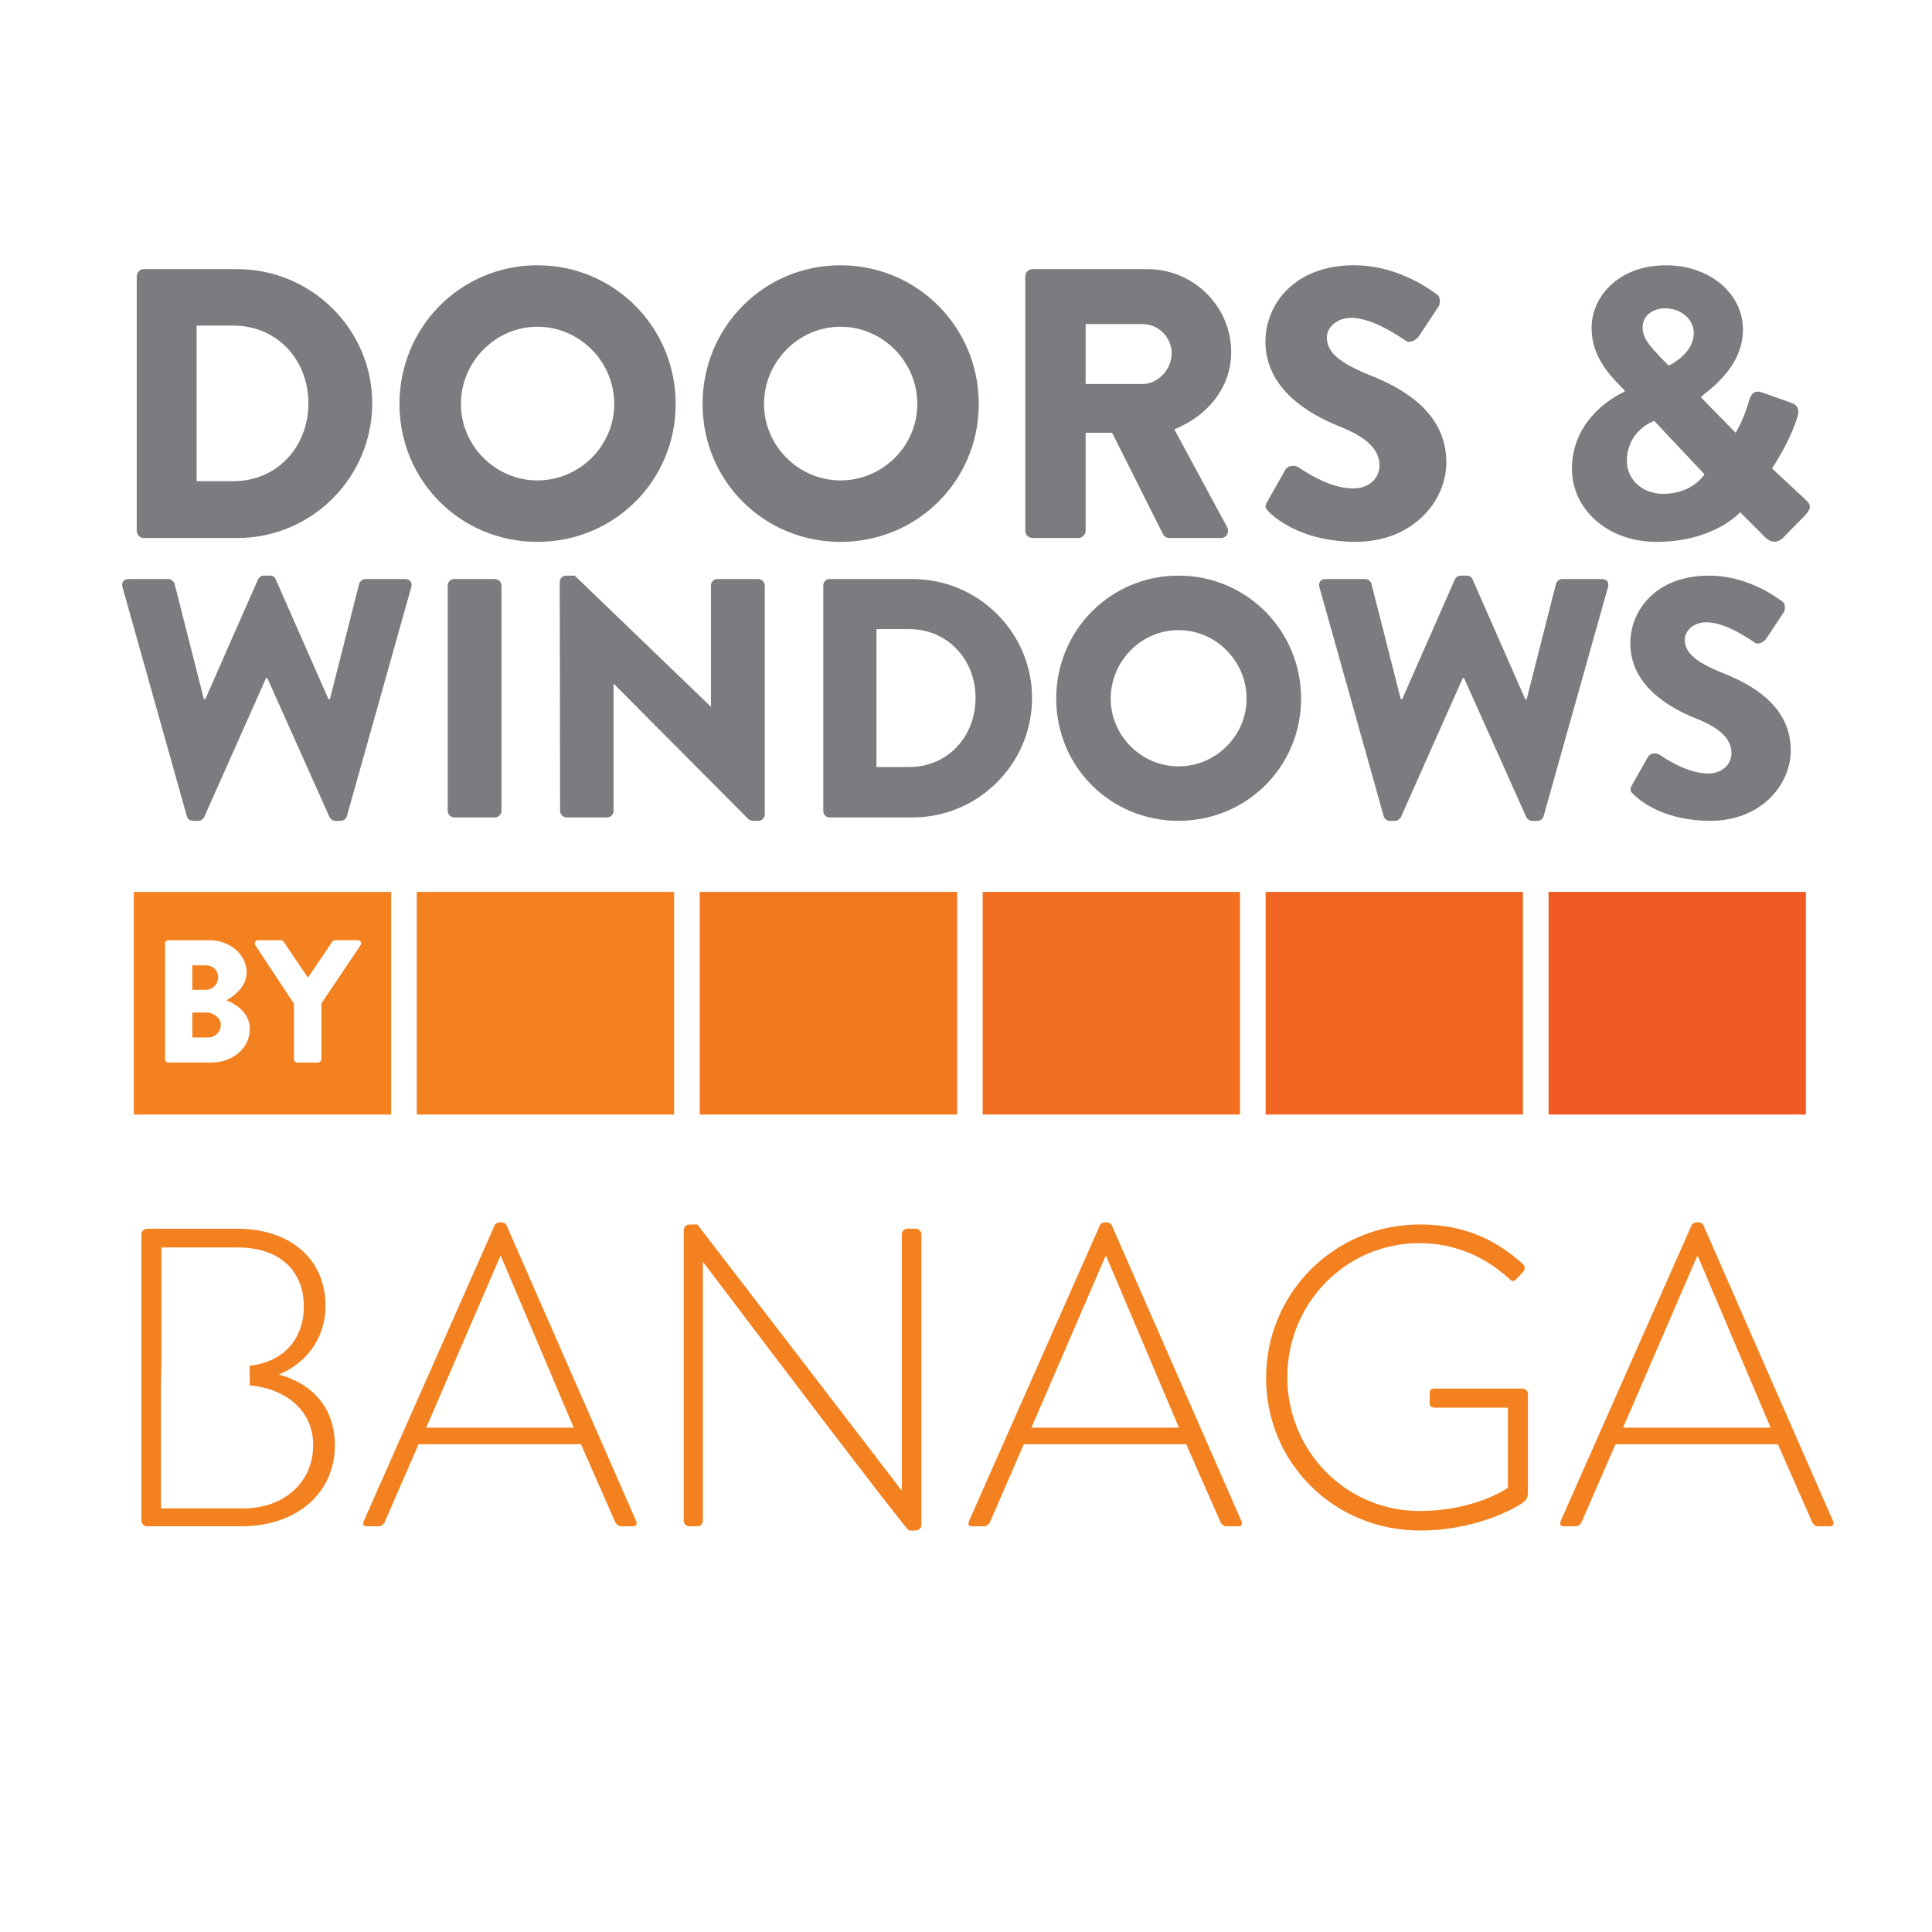
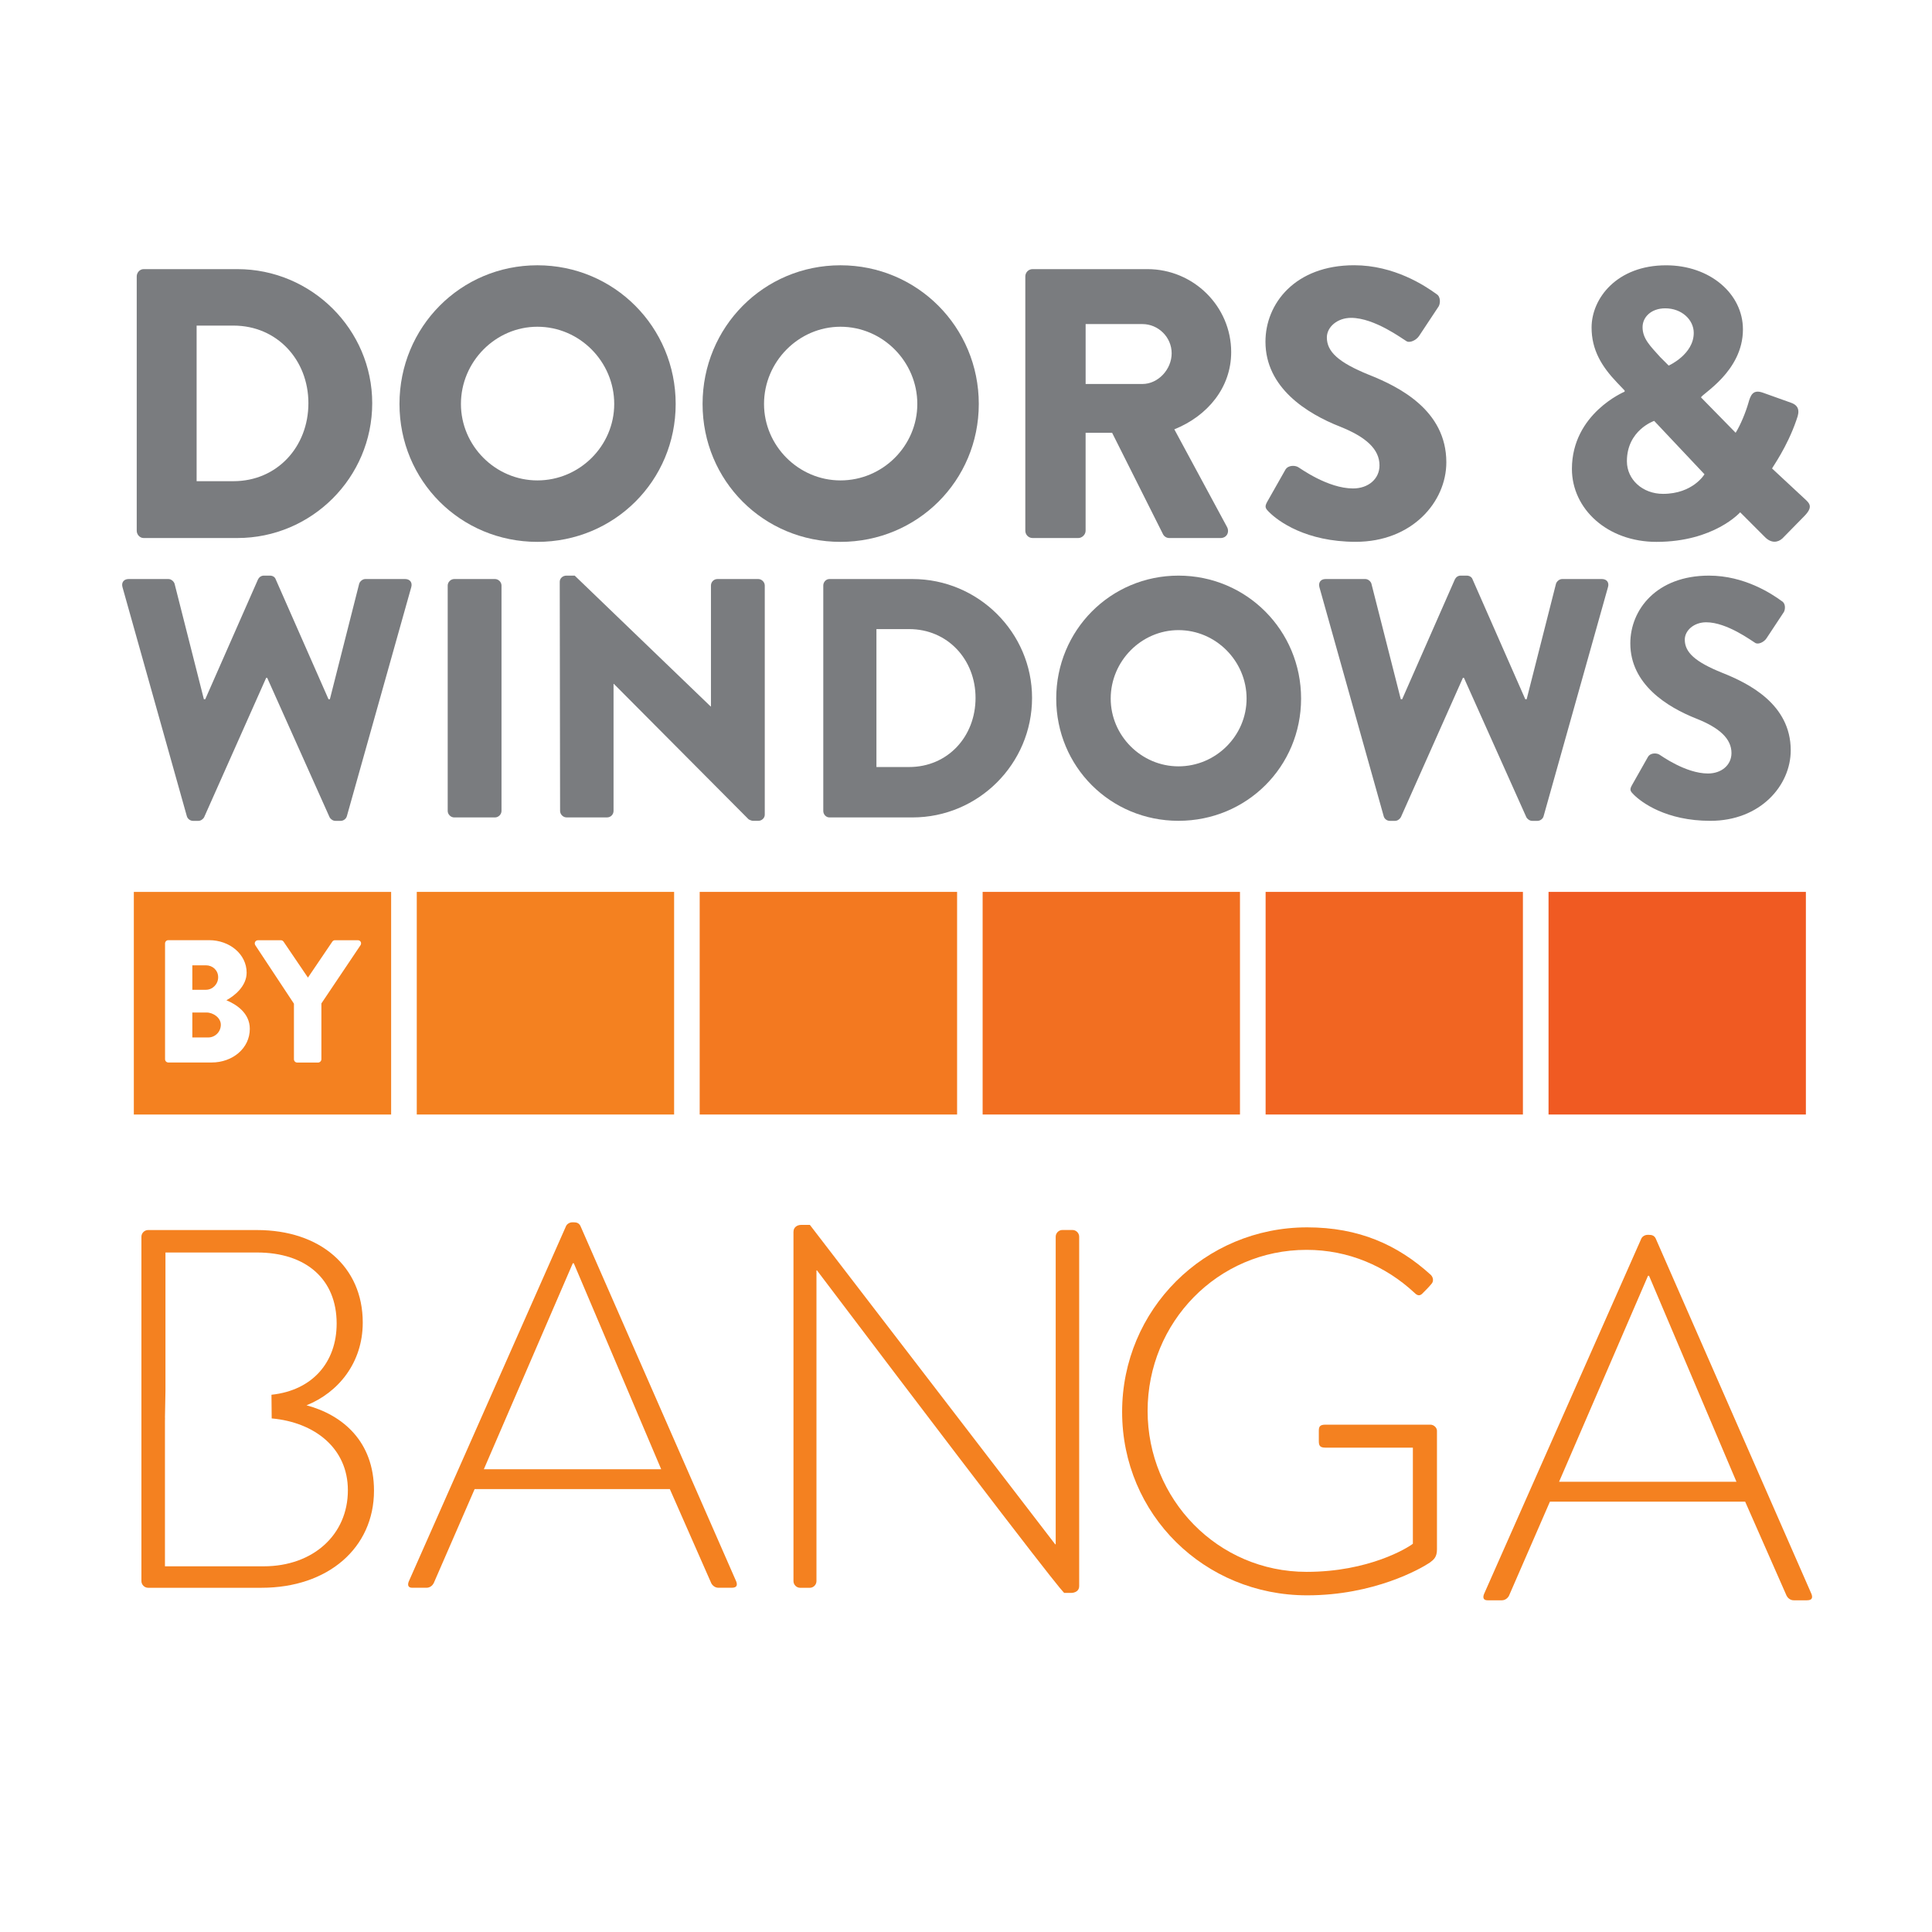
<svg xmlns="http://www.w3.org/2000/svg" version="1.1" id="Layer_1" x="0px" y="0px" width="100px" height="100px" viewBox="0 0 100 100" enable-background="new 0 0 100 100" xml:space="preserve">
  <g>
    <g>
      <g>
        <path fill="#7A7C7F" d="M7.077,14.308c0-0.199,0.159-0.378,0.358-0.378h4.852c3.837,0,6.979,3.122,6.979,6.939     c0,3.857-3.141,6.979-6.979,6.979H7.435c-0.199,0-0.358-0.179-0.358-0.378V14.308z M12.086,24.906     c2.247,0,3.877-1.771,3.877-4.037c0-2.247-1.63-4.016-3.877-4.016h-1.909v8.053H12.086z" />
        <path fill="#7A7C7F" d="M27.815,13.731c3.977,0,7.158,3.201,7.158,7.178c0,3.977-3.181,7.138-7.158,7.138     s-7.138-3.161-7.138-7.138C20.677,16.932,23.838,13.731,27.815,13.731z M27.815,24.866c2.187,0,3.977-1.789,3.977-3.957     c0-2.187-1.79-3.997-3.977-3.997c-2.167,0-3.957,1.81-3.957,3.997C23.858,23.077,25.647,24.866,27.815,24.866z" />
        <path fill="#7A7C7F" d="M43.503,13.731c3.977,0,7.159,3.201,7.159,7.178c0,3.977-3.183,7.138-7.159,7.138     s-7.138-3.161-7.138-7.138C36.365,16.932,39.527,13.731,43.503,13.731z M43.503,24.866c2.188,0,3.977-1.789,3.977-3.957     c0-2.187-1.789-3.997-3.977-3.997c-2.167,0-3.957,1.81-3.957,3.997C39.547,23.077,41.336,24.866,43.503,24.866z" />
-         <path fill="#7A7C7F" d="M53.07,14.308c0-0.199,0.158-0.378,0.377-0.378h5.945c2.385,0,4.334,1.929,4.334,4.295     c0,1.829-1.213,3.3-2.943,3.997l2.725,5.05c0.142,0.259,0,0.577-0.338,0.577h-2.645c-0.158,0-0.279-0.1-0.318-0.179l-2.645-5.27     h-1.371v5.07c0,0.199-0.18,0.378-0.379,0.378h-2.365c-0.219,0-0.377-0.179-0.377-0.378V14.308z M59.133,19.875     c0.813,0,1.512-0.755,1.512-1.59s-0.695-1.511-1.512-1.511h-2.941v3.102L59.133,19.875L59.133,19.875z" />
-         <path fill="#7A7C7F" d="M65.598,25.959l0.934-1.65c0.158-0.259,0.537-0.219,0.676-0.12c0.08,0.04,1.512,1.093,2.824,1.093     c0.795,0,1.371-0.497,1.371-1.193c0-0.835-0.695-1.471-2.047-2.008c-1.711-0.676-3.857-2.008-3.857-4.395     c0-1.968,1.529-3.957,4.592-3.957c2.068,0,3.658,1.054,4.259,1.491c0.235,0.14,0.196,0.497,0.116,0.636l-1.014,1.531     c-0.141,0.219-0.498,0.397-0.676,0.258c-0.18-0.1-1.631-1.193-2.844-1.193c-0.717,0-1.254,0.477-1.254,1.014     c0,0.736,0.598,1.292,2.168,1.929c1.551,0.617,4.016,1.829,4.016,4.534c0,2.048-1.77,4.115-4.691,4.115     c-2.584,0-4.016-1.073-4.475-1.531C65.498,26.317,65.438,26.238,65.598,25.959z" />
-         <path fill="#7A7C7F" d="M84.09,20.273v-0.06l-0.398-0.417c-0.795-0.835-1.312-1.69-1.312-2.843c0-1.511,1.312-3.221,3.857-3.221     c2.268,0,3.977,1.471,3.977,3.32c0,2.188-2.168,3.36-2.168,3.52l1.791,1.828c0.258-0.417,0.516-1.054,0.656-1.531     c0.116-0.417,0.235-0.735,0.772-0.537l1.448,0.517c0.56,0.199,0.341,0.676,0.261,0.915c-0.479,1.392-1.252,2.446-1.252,2.485     l1.688,1.57c0.258,0.239,0.457,0.418-0.039,0.915l-1.113,1.134c-0.238,0.219-0.576,0.258-0.896-0.06l-1.291-1.292     c0,0-1.352,1.531-4.334,1.531c-2.545,0-4.375-1.709-4.375-3.777C81.365,21.406,84.09,20.273,84.09,20.273z M86.078,25.562     c1.551,0,2.146-1.014,2.146-1.014l-2.604-2.763c0,0-1.412,0.477-1.412,2.087C84.209,24.826,85.023,25.562,86.078,25.562z      M87.668,17.231c0-0.676-0.617-1.272-1.474-1.272c-0.733,0-1.174,0.457-1.174,0.974c0,0.597,0.396,0.975,0.914,1.551l0.438,0.438     C86.375,18.921,87.668,18.344,87.668,17.231z" />
-         <path fill="#7A7C7F" d="M6.341,30.394c-0.071-0.247,0.07-0.423,0.317-0.423h2.062c0.141,0,0.282,0.124,0.317,0.247l1.516,5.975     h0.07l2.732-6.205c0.053-0.105,0.159-0.194,0.3-0.194h0.317c0.159,0,0.265,0.088,0.3,0.194l2.732,6.205h0.07l1.516-5.975     c0.035-0.124,0.176-0.247,0.317-0.247h2.062c0.247,0,0.388,0.176,0.317,0.423L17.955,42.24c-0.035,0.141-0.176,0.247-0.317,0.247     h-0.282c-0.124,0-0.247-0.088-0.3-0.194l-3.226-7.209h-0.053l-3.208,7.209c-0.053,0.106-0.176,0.194-0.3,0.194H9.986     c-0.141,0-0.282-0.106-0.317-0.247L6.341,30.394z" />
+         <path fill="#7A7C7F" d="M53.07,14.308c0-0.199,0.158-0.378,0.377-0.378h5.945c2.385,0,4.334,1.929,4.334,4.295     c0,1.829-1.213,3.3-2.943,3.997l2.725,5.05c0.143,0.259,0,0.577-0.338,0.577h-2.645c-0.158,0-0.279-0.1-0.318-0.179l-2.645-5.27     h-1.371v5.07c0,0.199-0.181,0.378-0.379,0.378h-2.365c-0.219,0-0.377-0.179-0.377-0.378V14.308z M59.133,19.875     c0.812,0,1.512-0.755,1.512-1.59s-0.694-1.511-1.512-1.511h-2.941v3.102L59.133,19.875L59.133,19.875z" />
+         <path fill="#7A7C7F" d="M65.598,25.959l0.935-1.65c0.157-0.259,0.536-0.219,0.676-0.12c0.08,0.04,1.513,1.093,2.824,1.093     c0.795,0,1.37-0.497,1.37-1.193c0-0.835-0.694-1.471-2.047-2.008c-1.711-0.676-3.856-2.008-3.856-4.395     c0-1.968,1.528-3.957,4.592-3.957c2.068,0,3.658,1.054,4.259,1.491c0.235,0.14,0.196,0.497,0.116,0.636l-1.014,1.531     c-0.142,0.219-0.498,0.397-0.677,0.258c-0.18-0.1-1.631-1.193-2.844-1.193c-0.717,0-1.254,0.477-1.254,1.014     c0,0.736,0.598,1.292,2.168,1.929c1.551,0.617,4.016,1.829,4.016,4.534c0,2.048-1.77,4.115-4.69,4.115     c-2.584,0-4.017-1.073-4.476-1.531C65.498,26.317,65.438,26.238,65.598,25.959z" />
+         <path fill="#7A7C7F" d="M84.09,20.273v-0.06l-0.398-0.417c-0.795-0.835-1.312-1.69-1.312-2.843c0-1.511,1.312-3.221,3.856-3.221     c2.269,0,3.978,1.471,3.978,3.32c0,2.188-2.168,3.36-2.168,3.52l1.791,1.828c0.259-0.417,0.517-1.054,0.656-1.531     c0.116-0.417,0.235-0.735,0.772-0.537l1.447,0.517c0.561,0.199,0.342,0.676,0.262,0.915c-0.479,1.392-1.252,2.446-1.252,2.485     l1.688,1.57c0.258,0.239,0.457,0.418-0.039,0.915l-1.113,1.134c-0.238,0.219-0.576,0.258-0.896-0.06l-1.291-1.292     c0,0-1.352,1.531-4.334,1.531c-2.545,0-4.375-1.709-4.375-3.777C81.365,21.406,84.09,20.273,84.09,20.273z M86.078,25.562     c1.551,0,2.146-1.014,2.146-1.014l-2.604-2.763c0,0-1.412,0.477-1.412,2.087C84.209,24.826,85.023,25.562,86.078,25.562z      M87.668,17.231c0-0.676-0.617-1.272-1.475-1.272c-0.732,0-1.174,0.457-1.174,0.974c0,0.597,0.396,0.975,0.914,1.551l0.438,0.438     C86.375,18.921,87.668,18.344,87.668,17.231z" />
+         <path fill="#7A7C7F" d="M6.341,30.394c-0.071-0.247,0.07-0.423,0.317-0.423H8.72c0.141,0,0.282,0.124,0.317,0.247l1.516,5.975     h0.07l2.732-6.205c0.053-0.105,0.159-0.194,0.3-0.194h0.317c0.159,0,0.265,0.088,0.3,0.194l2.732,6.205h0.07l1.516-5.975     c0.035-0.124,0.176-0.247,0.317-0.247h2.062c0.247,0,0.388,0.176,0.317,0.423L17.955,42.24c-0.035,0.141-0.176,0.247-0.317,0.247     h-0.282c-0.124,0-0.247-0.088-0.3-0.194l-3.226-7.209h-0.053l-3.208,7.209c-0.053,0.106-0.176,0.194-0.3,0.194H9.986     c-0.141,0-0.282-0.106-0.317-0.247L6.341,30.394z" />
        <path fill="#7A7C7F" d="M23.173,30.306c0-0.177,0.159-0.335,0.335-0.335h2.115c0.176,0,0.335,0.158,0.335,0.335v11.669     c0,0.177-0.159,0.335-0.335,0.335h-2.115c-0.176,0-0.335-0.158-0.335-0.335V30.306z" />
        <path fill="#7A7C7F" d="M28.972,30.112c0-0.177,0.159-0.317,0.335-0.317h0.441l7.033,6.769h0.018v-6.258     c0-0.177,0.141-0.335,0.335-0.335h2.115c0.176,0,0.335,0.158,0.335,0.335v11.863c0,0.177-0.159,0.317-0.335,0.317h-0.282     c-0.053,0-0.194-0.053-0.229-0.088l-6.963-6.999h-0.018v6.575c0,0.177-0.141,0.335-0.335,0.335h-2.098     c-0.176,0-0.334-0.158-0.334-0.335L28.972,30.112z" />
-         <path fill="#7A7C7F" d="M42.613,30.306c0-0.177,0.141-0.335,0.317-0.335h4.301c3.403,0,6.188,2.767,6.188,6.152     c0,3.42-2.785,6.187-6.188,6.187h-4.301c-0.176,0-0.317-0.158-0.317-0.335V30.306z M47.056,39.701     c1.992,0,3.438-1.568,3.438-3.578c0-1.992-1.45-3.561-3.438-3.561h-1.692v7.139H47.056z" />
-         <path fill="#7A7C7F" d="M60.998,29.794c3.525,0,6.346,2.838,6.346,6.363c0,3.526-2.817,6.328-6.346,6.328     c-3.523,0-6.328-2.802-6.328-6.328C54.67,32.632,57.473,29.794,60.998,29.794z M60.998,39.666c1.938,0,3.525-1.586,3.525-3.508     c0-1.939-1.588-3.543-3.525-3.543c-1.922,0-3.508,1.604-3.508,3.543C57.49,38.08,59.076,39.666,60.998,39.666z" />
-         <path fill="#7A7C7F" d="M68.293,30.394c-0.067-0.247,0.07-0.423,0.316-0.423h2.062c0.143,0,0.283,0.124,0.315,0.247l1.519,5.975     h0.07l2.729-6.205c0.053-0.105,0.155-0.194,0.299-0.194h0.315c0.158,0,0.267,0.088,0.302,0.194l2.729,6.205h0.07l1.518-5.975     c0.035-0.124,0.178-0.247,0.316-0.247h2.062c0.246,0,0.389,0.176,0.313,0.423l-3.33,11.846c-0.032,0.141-0.178,0.247-0.315,0.247     h-0.281c-0.123,0-0.248-0.088-0.301-0.194l-3.228-7.209h-0.053l-3.209,7.209c-0.056,0.106-0.177,0.194-0.3,0.194h-0.279     c-0.143,0-0.281-0.106-0.314-0.247L68.293,30.394z" />
-         <path fill="#7A7C7F" d="M84.473,40.635l0.828-1.463c0.143-0.229,0.477-0.194,0.6-0.106c0.07,0.036,1.34,0.97,2.504,0.97     c0.705,0,1.215-0.441,1.215-1.058c0-0.74-0.615-1.304-1.812-1.78c-1.519-0.6-3.423-1.781-3.423-3.896     c0-1.745,1.357-3.508,4.072-3.508c1.832,0,3.242,0.934,3.771,1.322c0.213,0.124,0.176,0.441,0.105,0.564l-0.898,1.357     c-0.123,0.194-0.441,0.353-0.6,0.229c-0.158-0.088-1.445-1.057-2.521-1.057c-0.635,0-1.109,0.423-1.109,0.899     c0,0.652,0.527,1.146,1.922,1.71c1.375,0.546,3.562,1.622,3.562,4.019c0,1.816-1.567,3.649-4.16,3.649     c-2.291,0-3.562-0.952-3.967-1.357C84.385,40.953,84.332,40.882,84.473,40.635z" />
+         <path fill="#7A7C7F" d="M42.613,30.306c0-0.177,0.141-0.335,0.317-0.335h4.301c3.403,0,6.188,2.767,6.188,6.152     c0,3.42-2.785,6.187-6.188,6.187H42.93c-0.176,0-0.317-0.158-0.317-0.335V30.306z M47.056,39.701     c1.992,0,3.438-1.568,3.438-3.578c0-1.992-1.45-3.561-3.438-3.561h-1.692v7.139H47.056z" />
+         <path fill="#7A7C7F" d="M60.998,29.794c3.525,0,6.346,2.838,6.346,6.363c0,3.526-2.816,6.328-6.346,6.328     c-3.523,0-6.328-2.802-6.328-6.328C54.67,32.632,57.473,29.794,60.998,29.794z M60.998,39.666c1.938,0,3.525-1.586,3.525-3.508     c0-1.939-1.588-3.543-3.525-3.543c-1.922,0-3.508,1.604-3.508,3.543C57.49,38.08,59.076,39.666,60.998,39.666z" />
+         <path fill="#7A7C7F" d="M68.293,30.394c-0.066-0.247,0.07-0.423,0.316-0.423h2.062c0.144,0,0.283,0.124,0.315,0.247l1.519,5.975     h0.07l2.729-6.205c0.053-0.105,0.154-0.194,0.299-0.194h0.314c0.158,0,0.268,0.088,0.303,0.194l2.729,6.205h0.07l1.518-5.975     c0.035-0.124,0.178-0.247,0.316-0.247h2.062c0.246,0,0.39,0.176,0.313,0.423l-3.33,11.846c-0.032,0.141-0.178,0.247-0.315,0.247     h-0.281c-0.122,0-0.247-0.088-0.301-0.194l-3.228-7.209h-0.053l-3.209,7.209c-0.057,0.106-0.178,0.194-0.301,0.194h-0.279     c-0.143,0-0.281-0.106-0.313-0.247L68.293,30.394z" />
+         <path fill="#7A7C7F" d="M84.473,40.635l0.828-1.463c0.143-0.229,0.477-0.194,0.6-0.106c0.07,0.036,1.341,0.97,2.504,0.97     c0.705,0,1.216-0.441,1.216-1.058c0-0.74-0.615-1.304-1.812-1.78c-1.52-0.6-3.424-1.781-3.424-3.896     c0-1.745,1.357-3.508,4.072-3.508c1.832,0,3.242,0.934,3.771,1.322c0.213,0.124,0.176,0.441,0.104,0.564l-0.897,1.357     c-0.123,0.194-0.441,0.353-0.601,0.229c-0.158-0.088-1.444-1.057-2.521-1.057c-0.635,0-1.109,0.423-1.109,0.899     c0,0.652,0.527,1.146,1.922,1.71c1.375,0.546,3.562,1.622,3.562,4.019c0,1.816-1.567,3.649-4.16,3.649     c-2.291,0-3.562-0.952-3.967-1.357C84.385,40.953,84.332,40.882,84.473,40.635z" />
      </g>
      <path fill="none" stroke="#F48022" stroke-width="6.176" stroke-miterlimit="10" d="M27.489,56.105" />
      <rect x="21.572" y="46.164" fill="#F48120" width="13.32" height="11.523" />
      <rect x="36.216" y="46.164" fill="#F37920" width="13.323" height="11.523" />
      <rect x="50.861" y="46.164" fill="#F26F21" width="13.32" height="11.523" />
      <rect x="65.508" y="46.164" fill="#F16522" width="13.318" height="11.523" />
      <rect x="80.152" y="46.164" fill="#F05A22" width="13.32" height="11.523" />
      <g>
        <path fill="#F48120" d="M10.687,52.407H9.955v1.292h0.822c0.354,0,0.653-0.287,0.653-0.66     C11.429,52.678,11.039,52.407,10.687,52.407z" />
        <path fill="#F48120" d="M11.292,50.58c0-0.361-0.289-0.616-0.634-0.616H9.955v1.267h0.704     C11.003,51.23,11.292,50.941,11.292,50.58z" />
-         <path fill="#F48120" d="M6.927,46.164v11.523h13.318V46.164H6.927z M10.957,54.994H8.714c-0.099,0-0.171-0.08-0.171-0.172v-5.991     c0-0.087,0.073-0.168,0.171-0.168h2.108c1.068,0,1.944,0.731,1.944,1.682c0,0.696-0.625,1.2-1.049,1.428     c0.479,0.197,1.213,0.643,1.213,1.477C12.932,54.262,12.035,54.994,10.957,54.994z M18.661,48.922l-2.026,3.016v2.887     c0,0.092-0.081,0.172-0.171,0.172h-1.078c-0.099,0-0.172-0.08-0.172-0.172v-2.875l-1.999-3.025c-0.073-0.115,0-0.259,0.145-0.259     h1.176c0.074,0,0.118,0.042,0.146,0.081l1.257,1.854l1.256-1.854c0.027-0.039,0.064-0.081,0.145-0.081h1.179     C18.661,48.663,18.733,48.808,18.661,48.922z" />
+         <path fill="#F48120" d="M6.927,46.164v11.523h13.318V46.164H6.927z M10.957,54.994H8.714c-0.099,0-0.171-0.08-0.171-0.172v-5.991     c0-0.087,0.073-0.168,0.171-0.168h2.108c1.068,0,1.944,0.731,1.944,1.682c0,0.696-0.625,1.2-1.049,1.428     c0.479,0.197,1.213,0.643,1.213,1.477C12.932,54.262,12.035,54.994,10.957,54.994z M18.661,48.922l-2.026,3.016v2.888     c0,0.092-0.081,0.172-0.171,0.172h-1.078c-0.099,0-0.172-0.08-0.172-0.172V51.95l-1.999-3.025c-0.073-0.115,0-0.259,0.145-0.259     h1.176c0.074,0,0.118,0.042,0.146,0.081l1.257,1.854l1.256-1.854c0.027-0.039,0.064-0.081,0.145-0.081h1.179     C18.661,48.663,18.733,48.808,18.661,48.922z" />
      </g>
    </g>
  </g>
  <g>
-     <path fill="#F48120" d="M14.428,71.145c1.364-0.55,2.42-1.826,2.42-3.564c0-2.42-1.848-3.982-4.554-3.982H7.606   c-0.154,0-0.286,0.132-0.286,0.286v14.83C7.321,78.868,7.453,79,7.606,79h4.885c2.86,0,4.841-1.716,4.841-4.181   C17.332,72.707,15.99,71.562,14.428,71.145z M12.58,78.076H8.333v-6.232l0.003-0.171H8.333l0.022-1.157v-5.949h3.938   c2.112,0,3.432,1.144,3.432,3.058c0,1.659-1.033,2.877-2.806,3.064c0.002,0.34,0.005,0.679,0.01,1.019   c1.856,0.168,3.28,1.287,3.28,3.091C16.21,76.712,14.714,78.076,12.58,78.076z" />
+     <path fill="#F48120" d="M15.866,72.738c1.64-0.66,2.91-2.195,2.91-4.284c0-2.91-2.222-4.787-5.476-4.787H7.664   c-0.185,0-0.344,0.157-0.344,0.343v17.83c0.001,0.185,0.16,0.343,0.344,0.343h5.874c3.438,0,5.82-2.062,5.82-5.027   C19.358,74.617,17.745,73.241,15.866,72.738z M13.645,81.072H8.538v-7.493l0.003-0.206H8.538l0.026-1.391v-7.153h4.735   c2.539,0,4.126,1.376,4.126,3.678c0,1.994-1.242,3.459-3.374,3.685c0.002,0.408,0.006,0.815,0.012,1.225   c2.231,0.201,3.943,1.547,3.943,3.716C18.009,79.432,16.21,81.072,13.645,81.072z" />
    <polygon fill="#F48120" points="8.333,71.673 8.336,71.673 8.355,70.516  " />
-     <path fill="#F48120" d="M18.826,78.736l6.777-15.314c0.044-0.088,0.154-0.154,0.264-0.154h0.066c0.109,0,0.22,0.022,0.286,0.154   l6.711,15.314C32.975,78.868,32.975,79,32.732,79H32.16c-0.154,0-0.264-0.11-0.308-0.198l-1.782-4.049h-8.405l-1.761,4.049   C19.86,78.89,19.75,79,19.597,79H18.98C18.826,79,18.761,78.912,18.826,78.736z M29.696,73.896l-3.763-8.867H25.89l-3.829,8.867   H29.696z" />
-     <path fill="#F48120" d="M35.392,63.664c0-0.177,0.154-0.286,0.33-0.286h0.374L46.657,77.13c0.022,0,0.022,0,0.022,0V63.884   c0-0.154,0.132-0.286,0.286-0.286h0.439c0.154,0,0.286,0.132,0.286,0.286v15.05c0,0.198-0.176,0.286-0.352,0.286h-0.286   c-0.022,0-0.198-0.065-10.649-13.884h-0.022v13.378c0,0.154-0.132,0.286-0.286,0.286h-0.418c-0.154,0-0.286-0.132-0.286-0.286   V63.664z" />
-     <path fill="#F48120" d="M50.153,78.736l6.777-15.314c0.044-0.088,0.154-0.154,0.264-0.154h0.066c0.109,0,0.22,0.022,0.286,0.154   l6.711,15.314C64.302,78.868,64.302,79,64.06,79h-0.572c-0.154,0-0.264-0.11-0.308-0.198l-1.782-4.049h-8.405l-1.761,4.049   C51.188,78.89,51.078,79,50.924,79h-0.616C50.153,79,50.088,78.912,50.153,78.736z M61.023,73.896l-3.763-8.867h-0.044   l-3.829,8.867H61.023z" />
-     <path fill="#F48120" d="M73.497,63.378c2.223,0,3.895,0.748,5.325,2.046c0.109,0.11,0.132,0.286,0.021,0.396   c-0.109,0.132-0.242,0.264-0.352,0.374c-0.133,0.154-0.242,0.132-0.374,0c-1.232-1.145-2.839-1.849-4.643-1.849   c-3.829,0-6.844,3.125-6.844,6.932c0,3.806,3.015,6.931,6.844,6.931c2.684,0,4.356-1.034,4.576-1.21v-4.137h-3.763   c-0.242,0-0.286-0.088-0.286-0.286v-0.44c0-0.176,0.044-0.264,0.286-0.264H78.8c0.154,0,0.286,0.132,0.286,0.264v5.105   c0,0.329-0.132,0.439-0.308,0.571c-0.396,0.265-2.398,1.408-5.281,1.408c-4.423,0-7.965-3.477-7.965-7.898   C65.532,66.92,69.074,63.378,73.497,63.378z" />
-     <path fill="#F48120" d="M80.777,78.736l6.777-15.314c0.044-0.088,0.154-0.154,0.264-0.154h0.066c0.109,0,0.22,0.022,0.286,0.154   l6.711,15.314C94.926,78.868,94.926,79,94.684,79h-0.572c-0.154,0-0.264-0.11-0.308-0.198l-1.782-4.049h-8.405l-1.761,4.049   C81.812,78.89,81.701,79,81.548,79h-0.616C80.777,79,80.712,78.912,80.777,78.736z M91.647,73.896l-3.763-8.867h-0.044   l-3.829,8.867H91.647z" />
+     <path fill="#F48120" d="M21.154,81.866l8.148-18.413c0.053-0.105,0.185-0.186,0.317-0.186h0.079c0.131,0,0.264,0.027,0.344,0.186   l8.069,18.413c0.054,0.158,0.054,0.316-0.238,0.316h-0.688c-0.186,0-0.318-0.131-0.371-0.238l-2.143-4.868H24.567l-2.118,4.868   c-0.053,0.107-0.185,0.238-0.369,0.238h-0.742C21.154,82.183,21.076,82.077,21.154,81.866z M34.223,76.047l-4.524-10.661h-0.051   l-4.604,10.661H34.223z" />
+     <path fill="#F48120" d="M41.072,63.744c0-0.214,0.185-0.344,0.397-0.344h0.45l12.698,16.534c0.026,0,0.026,0,0.026,0V64.009   c0-0.185,0.158-0.345,0.343-0.345h0.528c0.186,0,0.344,0.16,0.344,0.345v18.095c0,0.238-0.211,0.345-0.423,0.345H55.09   c-0.026,0-0.237-0.08-12.803-16.693H42.26v16.084c0,0.186-0.158,0.344-0.343,0.344h-0.503c-0.185,0-0.344-0.158-0.344-0.344V63.744   H41.072z" />
+     <path fill="#F48120" d="M67.657,63.528c2.674,0,4.684,0.899,6.402,2.46c0.132,0.133,0.158,0.344,0.024,0.477   c-0.13,0.159-0.29,0.317-0.422,0.449c-0.161,0.186-0.292,0.159-0.45,0c-1.481-1.377-3.414-2.222-5.582-2.222   c-4.604,0-8.229,3.757-8.229,8.334c0,4.575,3.625,8.333,8.229,8.333c3.227,0,5.237-1.244,5.501-1.455v-4.974h-4.523   c-0.292,0-0.345-0.105-0.345-0.344v-0.53c0-0.211,0.053-0.316,0.345-0.316h5.426c0.185,0,0.344,0.158,0.344,0.316v6.139   c0,0.395-0.159,0.528-0.371,0.686c-0.476,0.319-2.883,1.693-6.349,1.693c-5.317,0-9.576-4.18-9.576-9.496   C58.081,67.787,62.34,63.528,67.657,63.528z" />
+     <path fill="#F48120" d="M76.81,82.514l8.148-18.412c0.052-0.106,0.185-0.186,0.317-0.186h0.078c0.132,0,0.265,0.026,0.345,0.186   l8.068,18.412c0.054,0.159,0.054,0.317-0.237,0.317h-0.688c-0.184,0-0.316-0.132-0.368-0.238l-2.144-4.868H80.224l-2.118,4.868   c-0.052,0.106-0.186,0.238-0.369,0.238h-0.741C76.81,82.831,76.73,82.726,76.81,82.514z M89.878,76.695l-4.524-10.661h-0.053   l-4.603,10.661H89.878z" />
  </g>
</svg>
